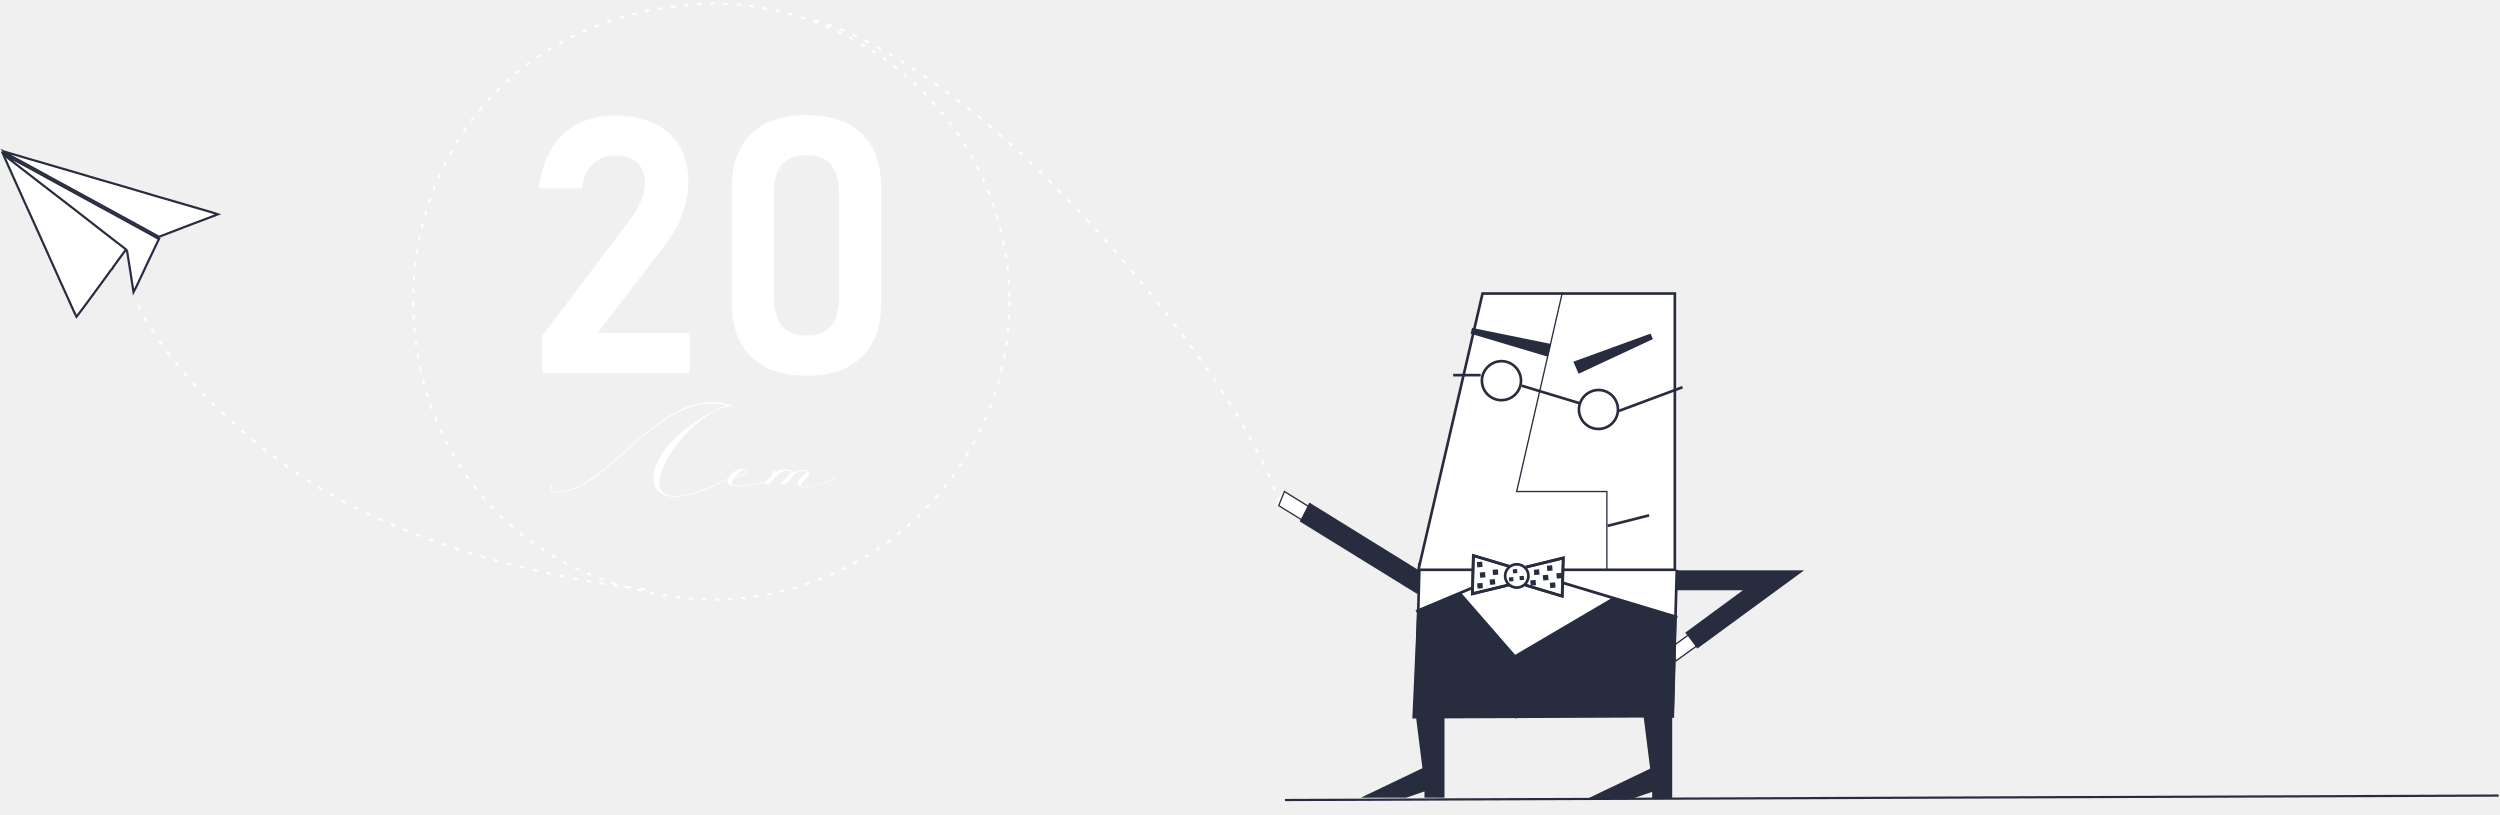
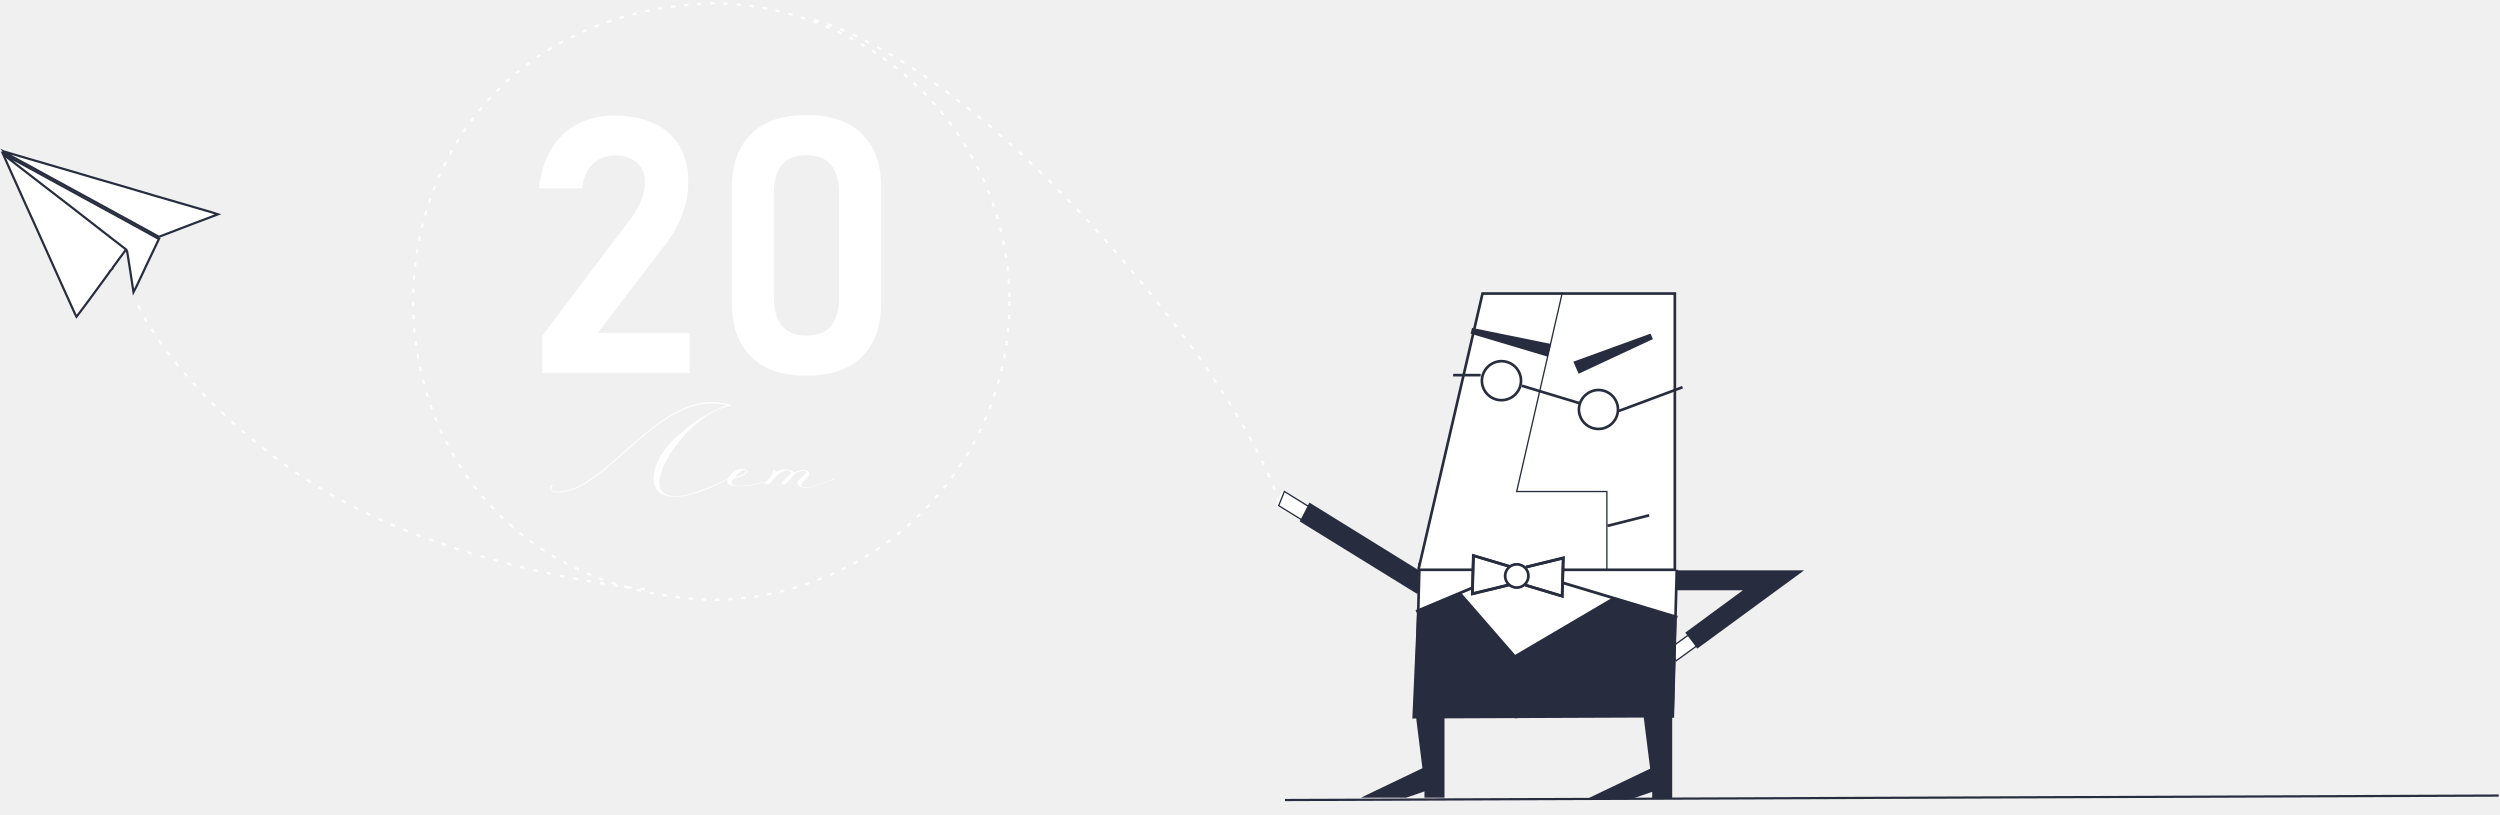
<svg xmlns="http://www.w3.org/2000/svg" width="1135" height="370" fill="none" version="1.1" viewBox="0 0 1135 370">
  <path d="m1.139 69.348c.744 1.682 1.519 3.395 2.233 5.077 2.552 5.718 5.114 11.422 7.686 17.11 1.625 3.592 3.281 7.168 4.891 10.76 2.258 4.991 4.501 9.982 6.729 14.973l4.557 10.153c2.294 5.077 4.557 10.154 6.851 15.155.167.379.38.758.638 1.242l4.769-6.334c3.251-4.44 6.486-8.881 9.752-13.291.491-.883 1.122-1.681 1.868-2.364.012-.125.043-.248.091-.364l6.364-8.683c0-.425-.349-.576-.638-.803l-9.919-7.669c-4.937-3.834-9.843-7.683-14.78-11.502l-12.592-9.699-17.347-13.397-.182-.182c-.07-.045-.127-.109-.164-.183-.037-.075-.054-.158-.049-.241h-.38c-.033.073-.086.135-.153.178-.067.043-.146.066-.226.065z" fill="white" stroke="#272C3E" stroke-miterlimit="10" />
  <path d="m72.151 107.51 14.309-5.486 12.486-4.728c-1.17-.379-2.096-.712-3.038-.985l-12-3.486-13.853-4.016-11.514-3.425-13.959-4.061c-4.177-1.228-8.354-2.485-12.547-3.698l-19.109-5.562c-3.6-1.046-7.185-2.122-10.769-3.183-.152 0-.319 0-.471-.076l.228.348 12.03 6.501 8.294 4.546 26.719 14.579 16.04 8.775 7.154 3.955z" fill="white" stroke="#272C3E" stroke-miterlimit="10" />
  <path d="m72.151 108.51-7.154-3.955-16.04-8.775-10.526-5.744-16.207-8.865-8.294-4.546-12.03-6.486c-.005.083.011.166.049.241.037.075.094.138.164.183l.182.182 17.286 13.366 12.592 9.699c4.937 3.819 9.843 7.668 14.78 11.502l9.919 7.669c.289.227.638.378.638.803.198.121.213.318.243.515.441 2.849.911 5.698 1.352 8.547.537 3.274 1.043 6.542 1.519 9.805 1.732-3.197 3.114-6.577 4.739-9.835.532-1.061.957-2.182 1.519-3.258 1.752-3.688 3.509-7.371 5.271-11.048z" fill="white" stroke="#272C3E" stroke-miterlimit="10" />
  <path d="m458.3 136.92c0 35.916-14.301 70.361-39.756 95.758-25.455 25.396-59.98 39.664-95.979 39.664-180.04-7.138-180-263.74 0-270.83 35.999 0 70.524 14.268 95.979 39.664s39.756 59.842 39.756 95.758v-.015z" stroke="white" stroke-dasharray="1.99 3.98" stroke-miterlimit="10" />
  <path d="m246.15 152.49 40.1-53.042c1.991-2.563 3.616-5.388 4.831-8.396 1.069-2.562 1.646-5.302 1.701-8.077v-.151c.103-1.665-.16-3.332-.771-4.885-.612-1.552-1.557-2.953-2.768-4.102-2.844-2.283-6.443-3.419-10.086-3.183-1.868-.086-3.733.212-5.481.874s-3.341 1.675-4.681 2.976c-2.799 3.012-4.458 6.902-4.694 11.002h-19.594c.535-6.277 2.443-12.36 5.589-17.822 2.815-4.773 6.893-8.679 11.788-11.29 5.223-2.68 11.034-4.019 16.906-3.895 6.226-.155 12.409 1.066 18.106 3.576 4.786 2.176 8.782 5.776 11.438 10.305 2.758 4.984 4.123 10.616 3.949 16.306-.004 4.886-.889 9.732-2.613 14.306-1.79 4.827-4.272 9.37-7.367 13.488l-31.169 40.66h41.787v18.185h-66.971v-16.836z" fill="white" />
-   <path d="m340.92 161.87c-5.773-5.779-8.659-13.862-8.659-24.248v-52.511c0-10.396 2.897-18.478 8.689-24.247s14.192-8.643 25.2-8.623c11.058 0 19.468 2.864 25.23 8.593s8.648 13.811 8.658 24.247v52.587c0 10.396-2.896 18.478-8.689 24.247-5.792 5.769-14.192 8.648-25.199 8.638-11.059 0-19.469-2.894-25.23-8.683zm36.455-14.034c2.4-3.03 3.585-7.304 3.585-12.926v-47.01c0-5.622-1.185-9.941-3.585-12.927-2.4-2.986-6.076-4.546-11.241-4.546-5.164 0-8.855 1.516-11.24 4.546s-3.585 7.304-3.585 12.927v46.979c0 5.623 1.185 9.927 3.585 12.927 2.4 3.001 6.076 4.547 11.24 4.547 5.165 0 8.871-1.516 11.256-4.517h-.015z" fill="white" />
-   <path d="m62.733 138.66s15.995 36.704 70.359 75.015c54.364 38.311 131.92 51.056 163.11 54.254" stroke="white" stroke-dasharray="2.06 4.12" stroke-miterlimit="10" stroke-width="1.03" />
+   <path d="m340.92 161.87c-5.773-5.779-8.659-13.862-8.659-24.248v-52.511c0-10.396 2.897-18.478 8.689-24.247s14.192-8.643 25.2-8.623c11.058 0 19.468 2.864 25.23 8.593s8.648 13.811 8.658 24.247v52.587c0 10.396-2.896 18.478-8.689 24.247-5.792 5.769-14.192 8.648-25.199 8.638-11.059 0-19.469-2.894-25.23-8.683zm36.455-14.034c2.4-3.03 3.585-7.304 3.585-12.926v-47.01c0-5.622-1.185-9.941-3.585-12.927s-6.076-4.546-11.241-4.546c-5.164 0-8.855 1.516-11.24 4.546s-3.585 7.304-3.585 12.927v46.979c0 5.623 1.185 9.927 3.585 12.927 2.4 3.001 6.076 4.547 11.24 4.547 5.165 0 8.871-1.516 11.256-4.517h-.015z" fill="white" />
+   <path d="m62.733 138.66s15.995 36.704 70.359 75.015 131.92 51.056 163.11 54.254" stroke="white" stroke-dasharray="2.06 4.12" stroke-miterlimit="10" stroke-width="1.03" />
  <path d="m369.79 9.167s60.335 13.091 146.22 116.39c56.375 67.899 64.987 103.44 64.987 103.44" stroke="white" stroke-dasharray="2.06 4.12" stroke-miterlimit="10" stroke-width="1.03" />
  <path d="m594.94 230.93-12.957-8.138-2.674 6.668 12.441 7.805" fill="white" />
  <path d="m595.74 230.96-12.623-7.82-2.598 6.41 12.107 7.502" stroke="#272C3E" stroke-miterlimit="10" stroke-width=".6" />
  <path d="m654.9 266.3-60.212-37.28-3.827 7.486 52.814 32.598" fill="#272C3E" />
  <path d="m654.9 266.3-60.212-37.28-3.827 7.486 52.814 32.598" stroke="#272C3E" stroke-miterlimit="10" stroke-width="1.21" />
  <path d="m726.89 361.06h14.658l9.828-3.334v3.334h6.516v-35.583h-10.374l3.053 24.248-23.681 11.335z" fill="#272C3E" />
  <path d="m726.89 361.06h14.658l9.828-3.334v3.334h6.516v-35.583h-10.374l3.053 24.248-23.681 11.335z" stroke="#272C3E" stroke-miterlimit="10" stroke-width="2.57" />
  <path d="m688.28 326.1v-66.15" stroke="#272C3E" stroke-miterlimit="10" stroke-width="1.28" />
  <path d="m770.24 293.3-9.251 6.683-3.767-4.971 9.008-6.501" fill="white" />
  <path d="m770.24 293.3-9.251 6.683-3.767-4.971 9.008-6.501" stroke="#272C3E" stroke-miterlimit="10" stroke-width=".6" />
  <path d="m793.14 267.37h-32.461v-7.82h56.521l-46.511 34.068-4.724-6.274 27.175-19.974z" fill="#272C3E" />
  <path d="m793.14 267.37h-32.461v-7.82h56.521l-46.511 34.068-4.724-6.274 27.175-19.974z" stroke="#272C3E" stroke-miterlimit="10" stroke-width="1.21" />
  <path d="m644.47 255.6-1.808 66.529 116.78 3.076 1.807-66.528" fill="white" />
  <path d="m644.47 255.6-1.808 66.529 116.78 3.076 1.807-66.528" stroke="#272C3E" stroke-miterlimit="10" stroke-width="1.21" />
  <path d="m643.4 276.89-2.203 49.314 118.71-.485 1.276-45.722-28.694-8.926-44.612 26.218-24.865-28.567-19.61 8.168z" fill="#272C3E" />
  <path d="m643.95 258.69h116.43v-125.44h-87.31l-29.118 125.44z" fill="white" />
  <path d="m643.95 258.69h116.43v-125.44h-87.31l-29.118 125.44z" stroke="#272C3E" stroke-miterlimit="10" stroke-width="1.21" />
  <path d="m709.3 132.82-20.734 90.337h40.951v36.038" stroke="#272C3E" stroke-miterlimit="10" stroke-width=".6" />
  <path d="m748.72 233.96-18.896 4.774m-70.1-68.423h12.485-12.485zm104.14 5.486-28.86 10.76 28.86-10.76zm-72.911-.667 25.823 7.82-25.823-7.82zm-9.068-11.169c1.748.045 3.444.603 4.875 1.605 1.431 1.001 2.535 2.402 3.172 4.026s.78 3.4.411 5.105c-.37 1.705-1.235 3.263-2.488 4.48-1.253 1.216-2.837 2.037-4.555 2.359-1.719.323-3.494.132-5.104-.547-1.61-.68-2.984-1.818-3.949-3.273-.965-1.454-1.478-3.16-1.476-4.905.016-1.178.265-2.341.731-3.424.467-1.082 1.143-2.062 1.989-2.884s1.847-1.47 2.944-1.906 2.269-.652 3.45-.636zm44.05 13.094c1.744.047 3.434.607 4.861 1.608 1.426 1.001 2.525 2.399 3.16 4.02.634 1.621.775 3.392.406 5.092-.369 1.701-1.233 3.255-2.482 4.469-1.25 1.213-2.831 2.033-4.545 2.355-1.713.322-3.484.133-5.091-.543-1.607-.677-2.978-1.81-3.943-3.26-.964-1.45-1.479-3.151-1.479-4.891.015-1.181.265-2.347.733-3.431.469-1.085 1.147-2.066 1.997-2.888.849-.823 1.853-1.47 2.954-1.904 1.1-.434 2.276-.647 3.46-.627h-.031z" stroke="#272C3E" stroke-miterlimit="10" stroke-width="1.21" />
  <path d="m749.34 151.46-35.043 12.745 2.385 5.471 33.736-15.73-1.078-2.486z" fill="#272C3E" />
  <path d="m667.65 151.49 35.089 10.472 1.458-5.789-35.893-7.305-.654 2.622z" fill="#272C3E" />
  <path d="m642.9 277.59 45.827-19.247 72.789 21.899" stroke="#272C3E" stroke-miterlimit="10" stroke-width="1.28" />
  <path d="m694.17 261.54c-.016 1.091-.356 2.153-.978 3.05-.622.898-1.497 1.59-2.515 1.99-1.017.4-2.131.489-3.2.256-1.068-.233-2.043-.778-2.8-1.566-.757-.787-1.262-1.782-1.451-2.856-.19-1.075-.054-2.182.389-3.179.442-.998 1.173-1.842 2.097-2.424.925-.583 2.002-.878 3.096-.848 1.451.032 2.831.637 3.836 1.682 1.006 1.046 1.554 2.446 1.526 3.895z" fill="white" />
  <path d="m694 261.54c-.016 1.067-.349 2.105-.958 2.983-.608.877-1.465 1.555-2.46 1.945-.995.391-2.085.478-3.13.249-1.044-.229-1.997-.762-2.737-1.533-.74-.77-1.234-1.743-1.419-2.794-.184-1.051-.051-2.133.382-3.109.434-.975 1.148-1.8 2.053-2.37.905-.569 1.959-.857 3.028-.827 1.42.032 2.769.624 3.751 1.647s1.518 2.393 1.49 3.809z" stroke="#272C3E" stroke-miterlimit="10" stroke-width=".62" />
  <path d="m685.42 265.56-17.255 4.273.486-17.928 16.997 5.168" fill="white" />
  <path d="m685.36 265.4-16.952 4.122.471-17.322 16.708 5.002" stroke="#272C3E" stroke-miterlimit="10" stroke-width="1.23" />
  <path d="m692.65 257.25 17.27-4.274-.501 17.944-16.997-5.183" fill="white" />
  <path d="m692.71 257.42 16.966-4.137-.486 17.321-16.708-5.001" stroke="#272C3E" stroke-miterlimit="10" stroke-width="1.23" />
  <path d="m694.17 261.54c-.016 1.091-.356 2.153-.978 3.05-.622.898-1.497 1.59-2.515 1.99-1.017.4-2.131.489-3.2.256-1.068-.233-2.043-.778-2.8-1.566-.757-.787-1.262-1.782-1.451-2.856-.19-1.075-.054-2.182.389-3.179.442-.998 1.173-1.842 2.097-2.424.925-.583 2.002-.878 3.096-.848 1.451.032 2.831.637 3.836 1.682 1.006 1.046 1.554 2.446 1.526 3.895z" fill="white" />
  <path d="m693.9 261.54c-.012 1.046-.337 2.066-.932 2.928s-1.434 1.528-2.409 1.913c-.976.385-2.045.472-3.07.249s-1.96-.745-2.687-1.5-1.212-1.709-1.394-2.74c-.181-1.031-.051-2.093.374-3.05s1.126-1.766 2.014-2.324c.887-.559 1.921-.841 2.97-.811.688.014 1.367.163 1.998.439.63.275 1.2.672 1.677 1.167.477.496.851 1.08 1.101 1.72.251.639.372 1.322.358 2.009z" stroke="#272C3E" stroke-miterlimit="10" stroke-width="1.23" />
-   <path d="m674.21 259.71-2.407.197.197 2.401 2.408-.197z" style="fill:#272c3e" />
-   <path d="m672.9 254.99-2.407.197.197 2.401 2.407-.197z" style="fill:#272c3e" />
  <path d="m685.45 265.5-16.952 4.122.471-17.322 16.709 5.001" stroke="#272C3E" stroke-miterlimit="10" stroke-width="1.23" />
  <path d="m692.8 257.51 16.966-4.138-.486 17.322-16.708-5.001" stroke="#272C3E" stroke-miterlimit="10" stroke-width="1.23" />
  <path d="m623.51 360.86h14.658l9.828-3.334v3.334h6.516v-35.583h-10.374l3.038 24.248-23.666 11.335z" fill="#272C3E" />
  <path d="m623.51 360.86h14.658l9.828-3.334v3.334h6.516v-35.583h-10.374l3.038 24.248-23.666 11.335z" stroke="#272C3E" stroke-miterlimit="10" stroke-width="2.57" />
  <path d="m256.51 222.88c21.751-4.198 46.252-49.45 75.948-38.735-23.27 1.985-59.24 61.194-3.645 33.931 2.476-1.303 2.202-.834.273.197-38.627 20.125-38.825-6.062-20.719-20.944 6.279-5.805 13.617-10.353 21.615-13.396-29.392-7.063-51.083 34.689-73.047 39.22-2.947.682-7.595.954-7.078-2.273.471-1.304 1.777-.47.82-.137-.638.288-1.671 3.546 5.833 2.137z" fill="white" />
  <path d="m338.91 213.47c1.641 1.304-2.476 2.955-5.787 3.85-5.848 6.243 14.931 1.788 17.559.136.76-.273.334 0 .198.212-1.99 1.637-25.397 6.789-19.884-1.379 2.886-3.501 6.213-4.122 7.914-2.819zm-.349.137c-1.519-.819-2.886.621-5.089 3.303 4.603-1.712 6.122-2.621 5.089-3.227v-.076z" fill="white" />
  <path d="m359.01 214.09c-.759-.485-3.782-2.136-9.296 5.214-.608.894-3.038.621-2.339-.197 1.169-1.379 3.797-3.168 3.721-5.638l.957-.076c0 .152-.137.697-.137 1.107 3.722-2.546 8.674-.955 8.4.075 1.109-.485 5.575-2.409 6.957-.136 1.246 2.046-6.076 5.622-2.749 6.653 2.4.758 6.197-.819 13.974-3.713.41-.136.957 0 .41.212-8.323 2.743-11.285 4.319-13.974 3.849-2.203-.409-2.962-1.106-2.962-1.924 0-2.001 4.678-4.547 4.208-5.289-.897-1.167-4.694.136-5.514 1.091-.821.955-1.656 2.061-3.859 4.334-.759.485-2.202.349-2.126-.212 1.23-1.925 5.164-4.804 4.329-5.35z" fill="white" />
  <line x1="1134.4" x2="583.39" y1="361.19" y2="363.21" style="stroke:#272c3e" />
-   <path d="m673.03 264.64-2.407.197.197 2.401 2.408-.197z" style="fill:#272c3e" />
-   <path d="m678.69 262.91-2.407.197.197 2.401 2.408-.197z" style="fill:#272c3e" />
-   <path d="m680.05 258.48-2.407.197.197 2.401 2.408-.197z" style="fill:#272c3e" />
-   <path d="m691.78 261.43-1.952.15.16 1.832 1.953-.15z" style="fill:#272c3e" />
-   <path d="m698.76 258.48-2.407.197.197 2.401 2.408-.197z" style="fill:#272c3e" />
-   <path d="m704.68 256.63-2.407.197.197 2.401 2.408-.197z" style="fill:#272c3e" />
-   <path d="m702.83 260.94-2.407.197.197 2.401 2.408-.197z" style="fill:#272c3e" />
-   <path d="m706.03 264.39-2.407.197.197 2.401 2.408-.197z" style="fill:#272c3e" />
-   <path d="m708.99 260.08-2.407.197.197 2.401 2.408-.197z" style="fill:#272c3e" />
-   <path d="m688.73 258.34-1.952.15.16 1.832 1.953-.15z" style="fill:#272c3e" />
-   <path d="m686.98 261.99-1.952.15.16 1.832 1.953-.15z" style="fill:#272c3e" />
-   <path d="m697.16 263.28-2.407.197.197 2.401 2.408-.197z" style="fill:#272c3e" />
</svg>
